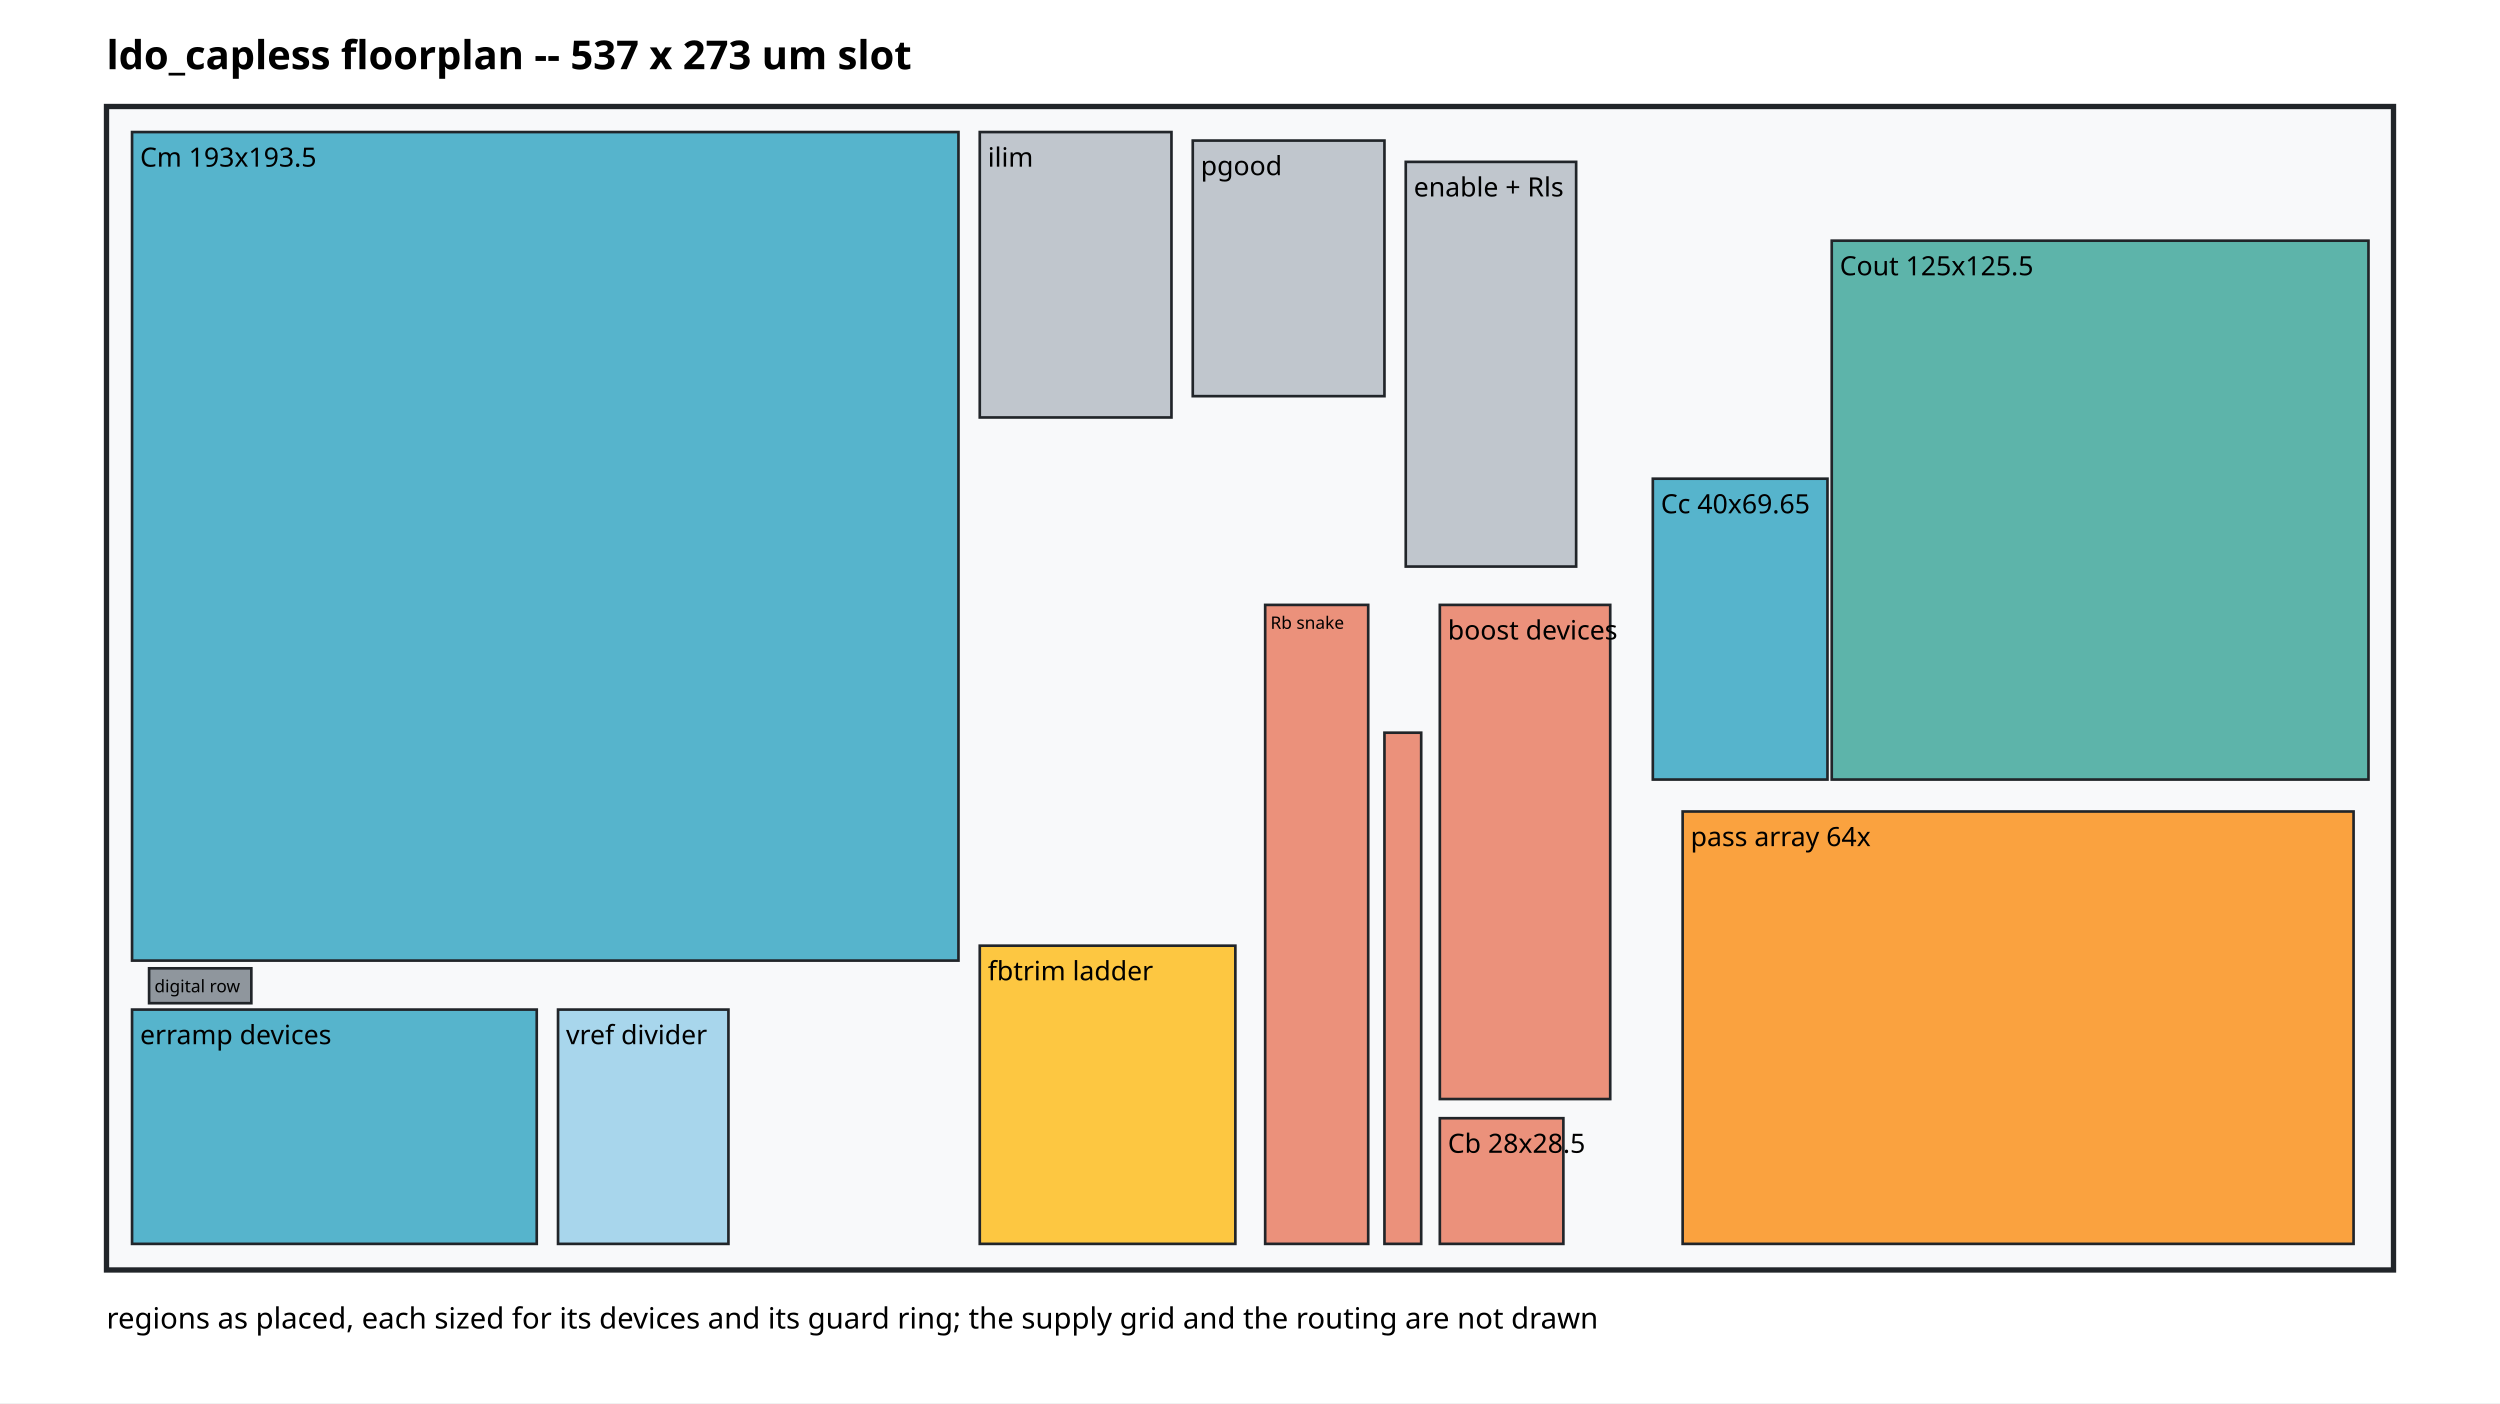
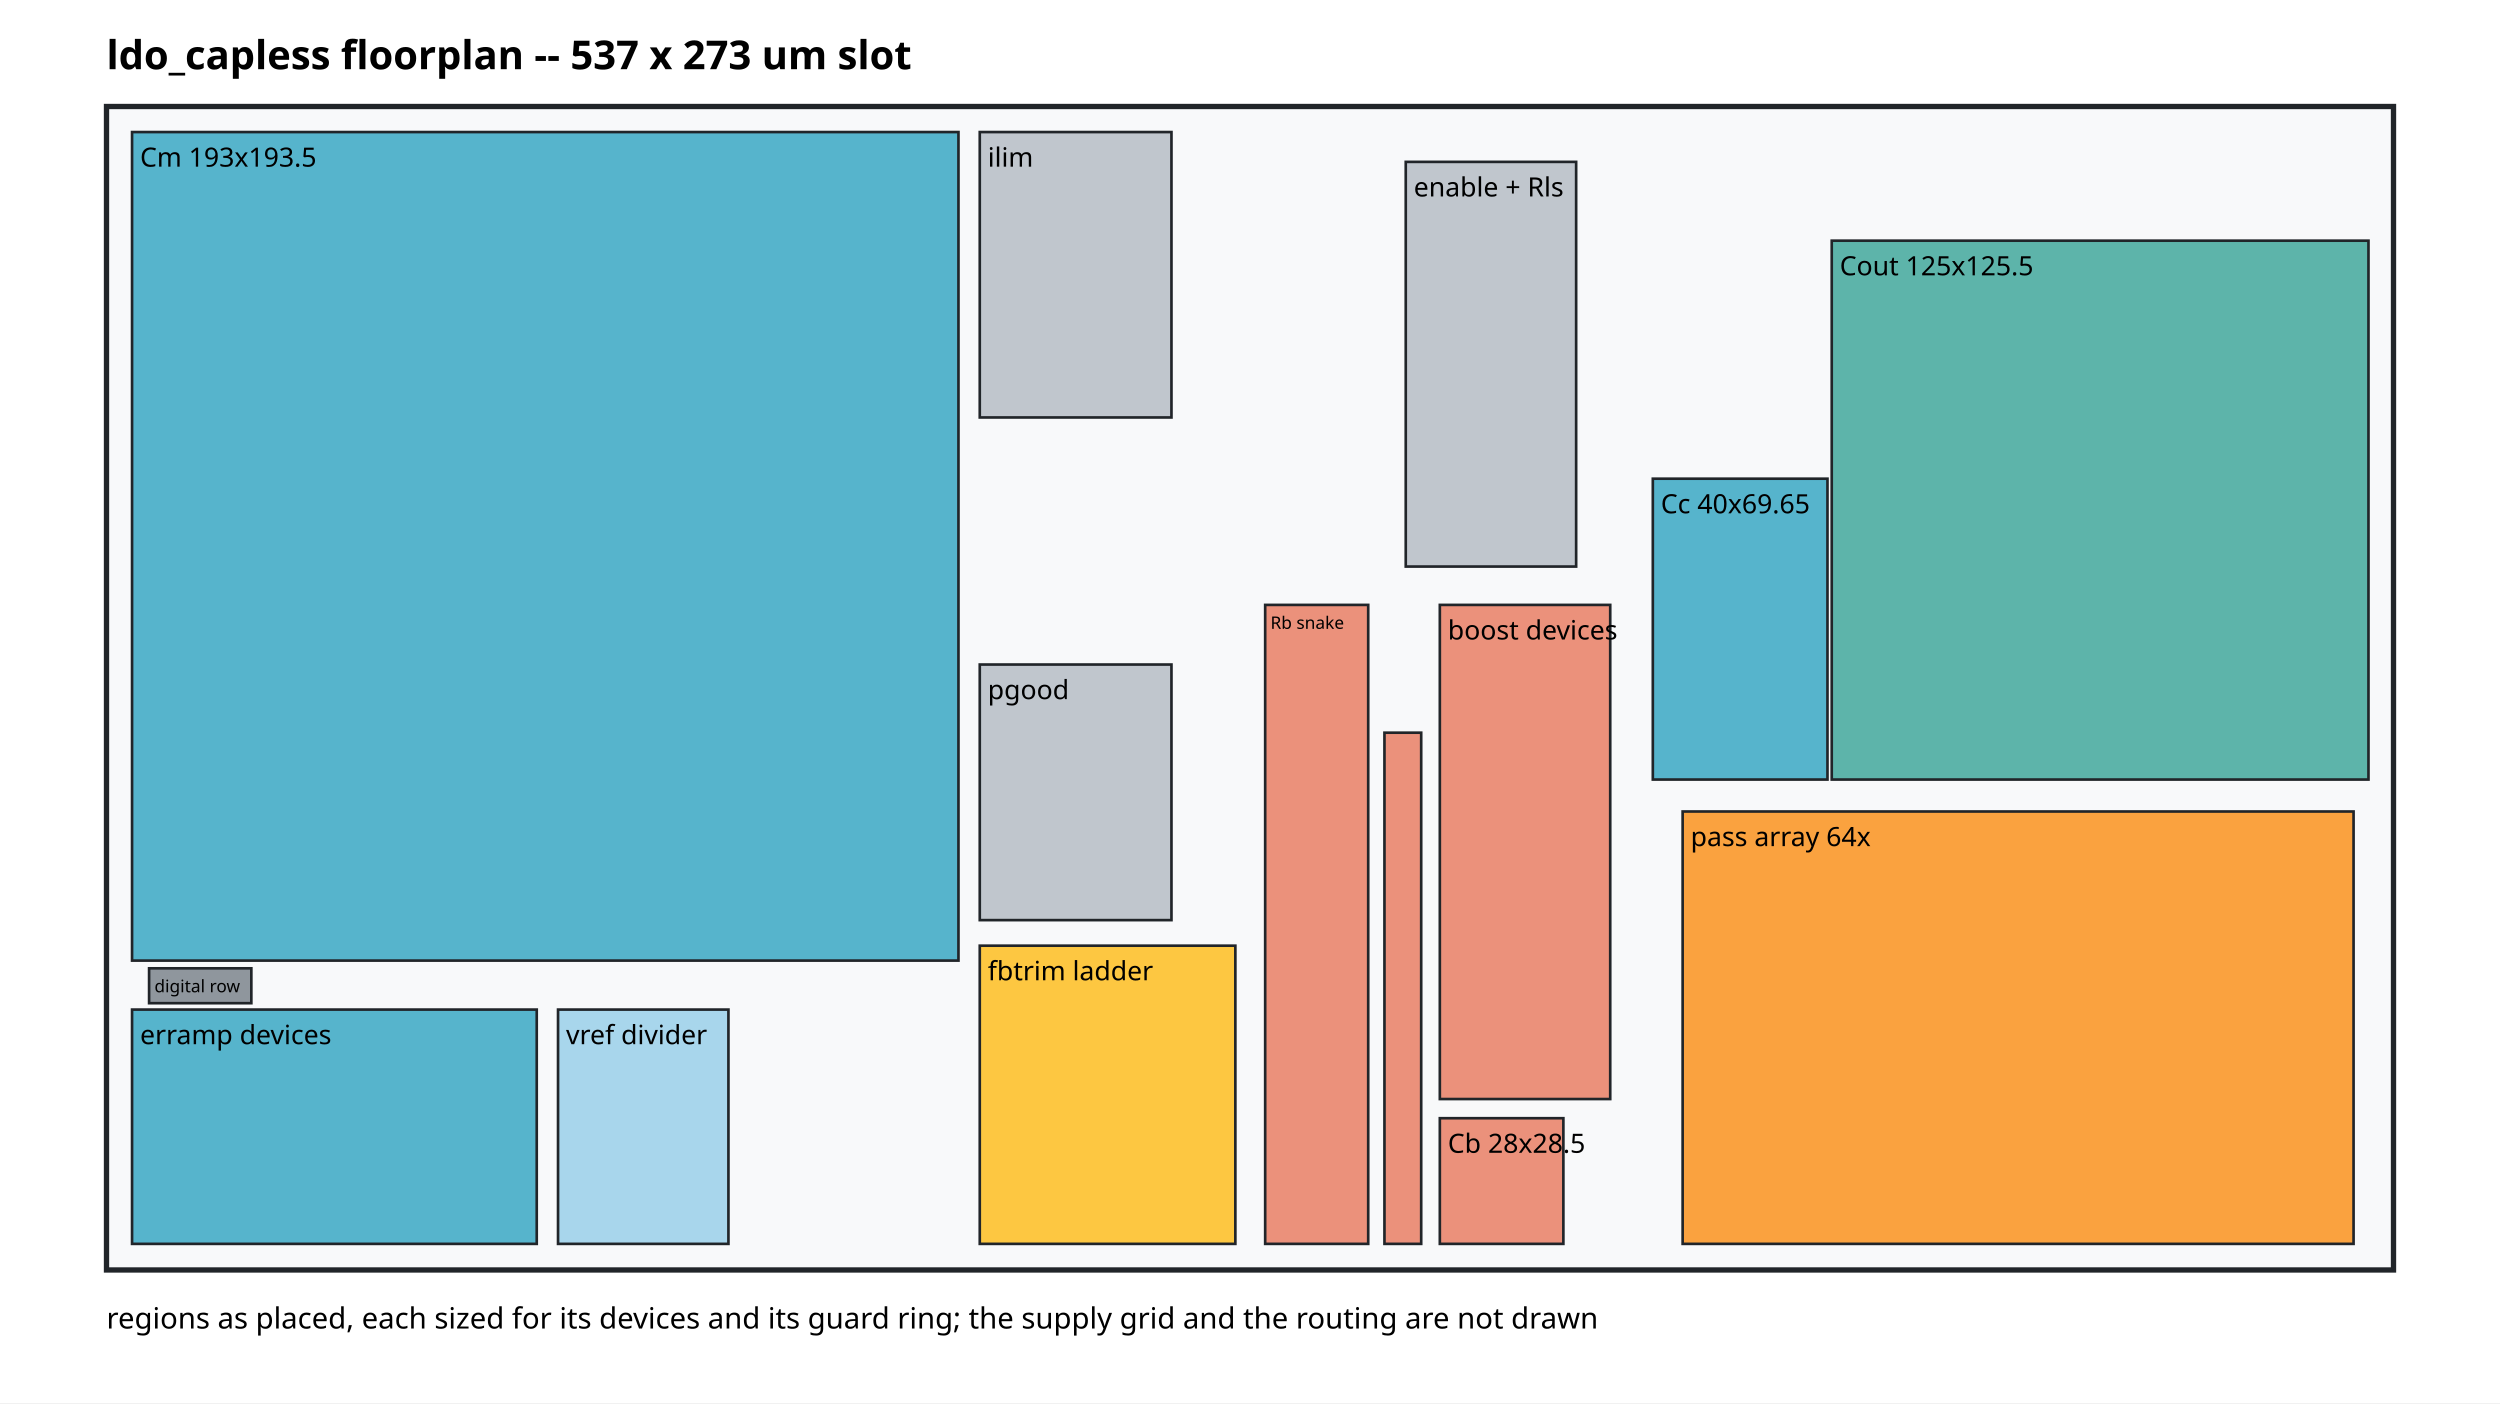
<svg xmlns="http://www.w3.org/2000/svg" width="939" height="527">
  <rect width="100%" height="100%" fill="#ffffff" />
  <text x="40" y="26" font-family="sans-serif" font-size="15" font-weight="bold">ldo_capless floorplan -- 537 x 273 um slot</text>
  <rect x="40" y="40" width="859" height="437" fill="#f8f9fa" stroke="#212529" stroke-width="2" />
  <rect x="49.6" y="49.6" width="310.4" height="311.2" fill="#219ebc" fill-opacity="0.75" stroke="#212529" stroke-width="1" />
  <text x="52.6" y="62.6" font-family="sans-serif" font-size="10">Cm  193x193.5</text>
  <rect x="56.0" y="363.7" width="38.4" height="13.1" fill="#6c757d" fill-opacity="0.75" stroke="#212529" stroke-width="1" />
  <text x="58.0" y="372.7" font-family="sans-serif" font-size="6.5">digital row</text>
  <rect x="49.6" y="379.2" width="152.0" height="88.0" fill="#219ebc" fill-opacity="0.75" stroke="#212529" stroke-width="1" />
  <text x="52.6" y="392.2" font-family="sans-serif" font-size="10">erramp devices</text>
  <rect x="209.6" y="379.2" width="64.0" height="88.0" fill="#8ecae6" fill-opacity="0.75" stroke="#212529" stroke-width="1" />
  <text x="212.6" y="392.2" font-family="sans-serif" font-size="10">vref divider</text>
  <rect x="368.0" y="355.2" width="96.0" height="112.0" fill="#ffb703" fill-opacity="0.75" stroke="#212529" stroke-width="1" />
  <text x="371.0" y="368.2" font-family="sans-serif" font-size="10">fbtrim ladder</text>
  <rect x="475.2" y="227.2" width="38.7" height="240.0" fill="#e76f51" fill-opacity="0.75" stroke="#212529" stroke-width="1" />
  <text x="477.2" y="236.2" font-family="sans-serif" font-size="6.5">Rb snake</text>
  <rect x="520.0" y="275.2" width="13.8" height="192.0" fill="#e76f51" fill-opacity="0.75" stroke="#212529" stroke-width="1" />
  <rect x="540.8" y="420.0" width="46.4" height="47.2" fill="#e76f51" fill-opacity="0.75" stroke="#212529" stroke-width="1" />
  <text x="543.8" y="433.0" font-family="sans-serif" font-size="10">Cb 28x28.5</text>
  <rect x="540.8" y="227.2" width="64.0" height="185.6" fill="#e76f51" fill-opacity="0.75" stroke="#212529" stroke-width="1" />
  <text x="543.8" y="240.2" font-family="sans-serif" font-size="10">boost devices</text>
  <rect x="368.0" y="49.6" width="72.0" height="107.2" fill="#adb5bd" fill-opacity="0.75" stroke="#212529" stroke-width="1" />
  <text x="371.0" y="62.6" font-family="sans-serif" font-size="10">ilim</text>
-   <rect x="448.0" y="52.8" width="72.0" height="96.0" fill="#adb5bd" fill-opacity="0.75" stroke="#212529" stroke-width="1" />
-   <text x="451.0" y="65.8" font-family="sans-serif" font-size="10">pgood</text>
+   <rect x="368.0" y="249.6" width="72.0" height="96.0" fill="#adb5bd" fill-opacity="0.75" stroke="#212529" stroke-width="1" />
+   <text x="371.0" y="262.6" font-family="sans-serif" font-size="10">pgood</text>
  <rect x="528.0" y="60.8" width="64.0" height="152.0" fill="#adb5bd" fill-opacity="0.75" stroke="#212529" stroke-width="1" />
  <text x="531.0" y="73.8" font-family="sans-serif" font-size="10">enable + Rls</text>
  <rect x="632.0" y="304.8" width="252.0" height="162.4" fill="#fb8500" fill-opacity="0.75" stroke="#212529" stroke-width="1" />
  <text x="635.0" y="317.8" font-family="sans-serif" font-size="10">pass array 64x</text>
  <rect x="620.8" y="179.8" width="65.6" height="113.0" fill="#219ebc" fill-opacity="0.75" stroke="#212529" stroke-width="1" />
  <text x="623.8" y="192.8" font-family="sans-serif" font-size="10">Cc 40x69.65</text>
  <rect x="688.0" y="90.4" width="201.6" height="202.4" fill="#2a9d8f" fill-opacity="0.75" stroke="#212529" stroke-width="1" />
  <text x="691.0" y="103.4" font-family="sans-serif" font-size="10">Cout 125x125.5</text>
  <text x="40" y="499" font-family="sans-serif" font-size="11">regions as placed, each sized for its devices and its guard ring; the supply grid and the routing are not drawn</text>
</svg>
